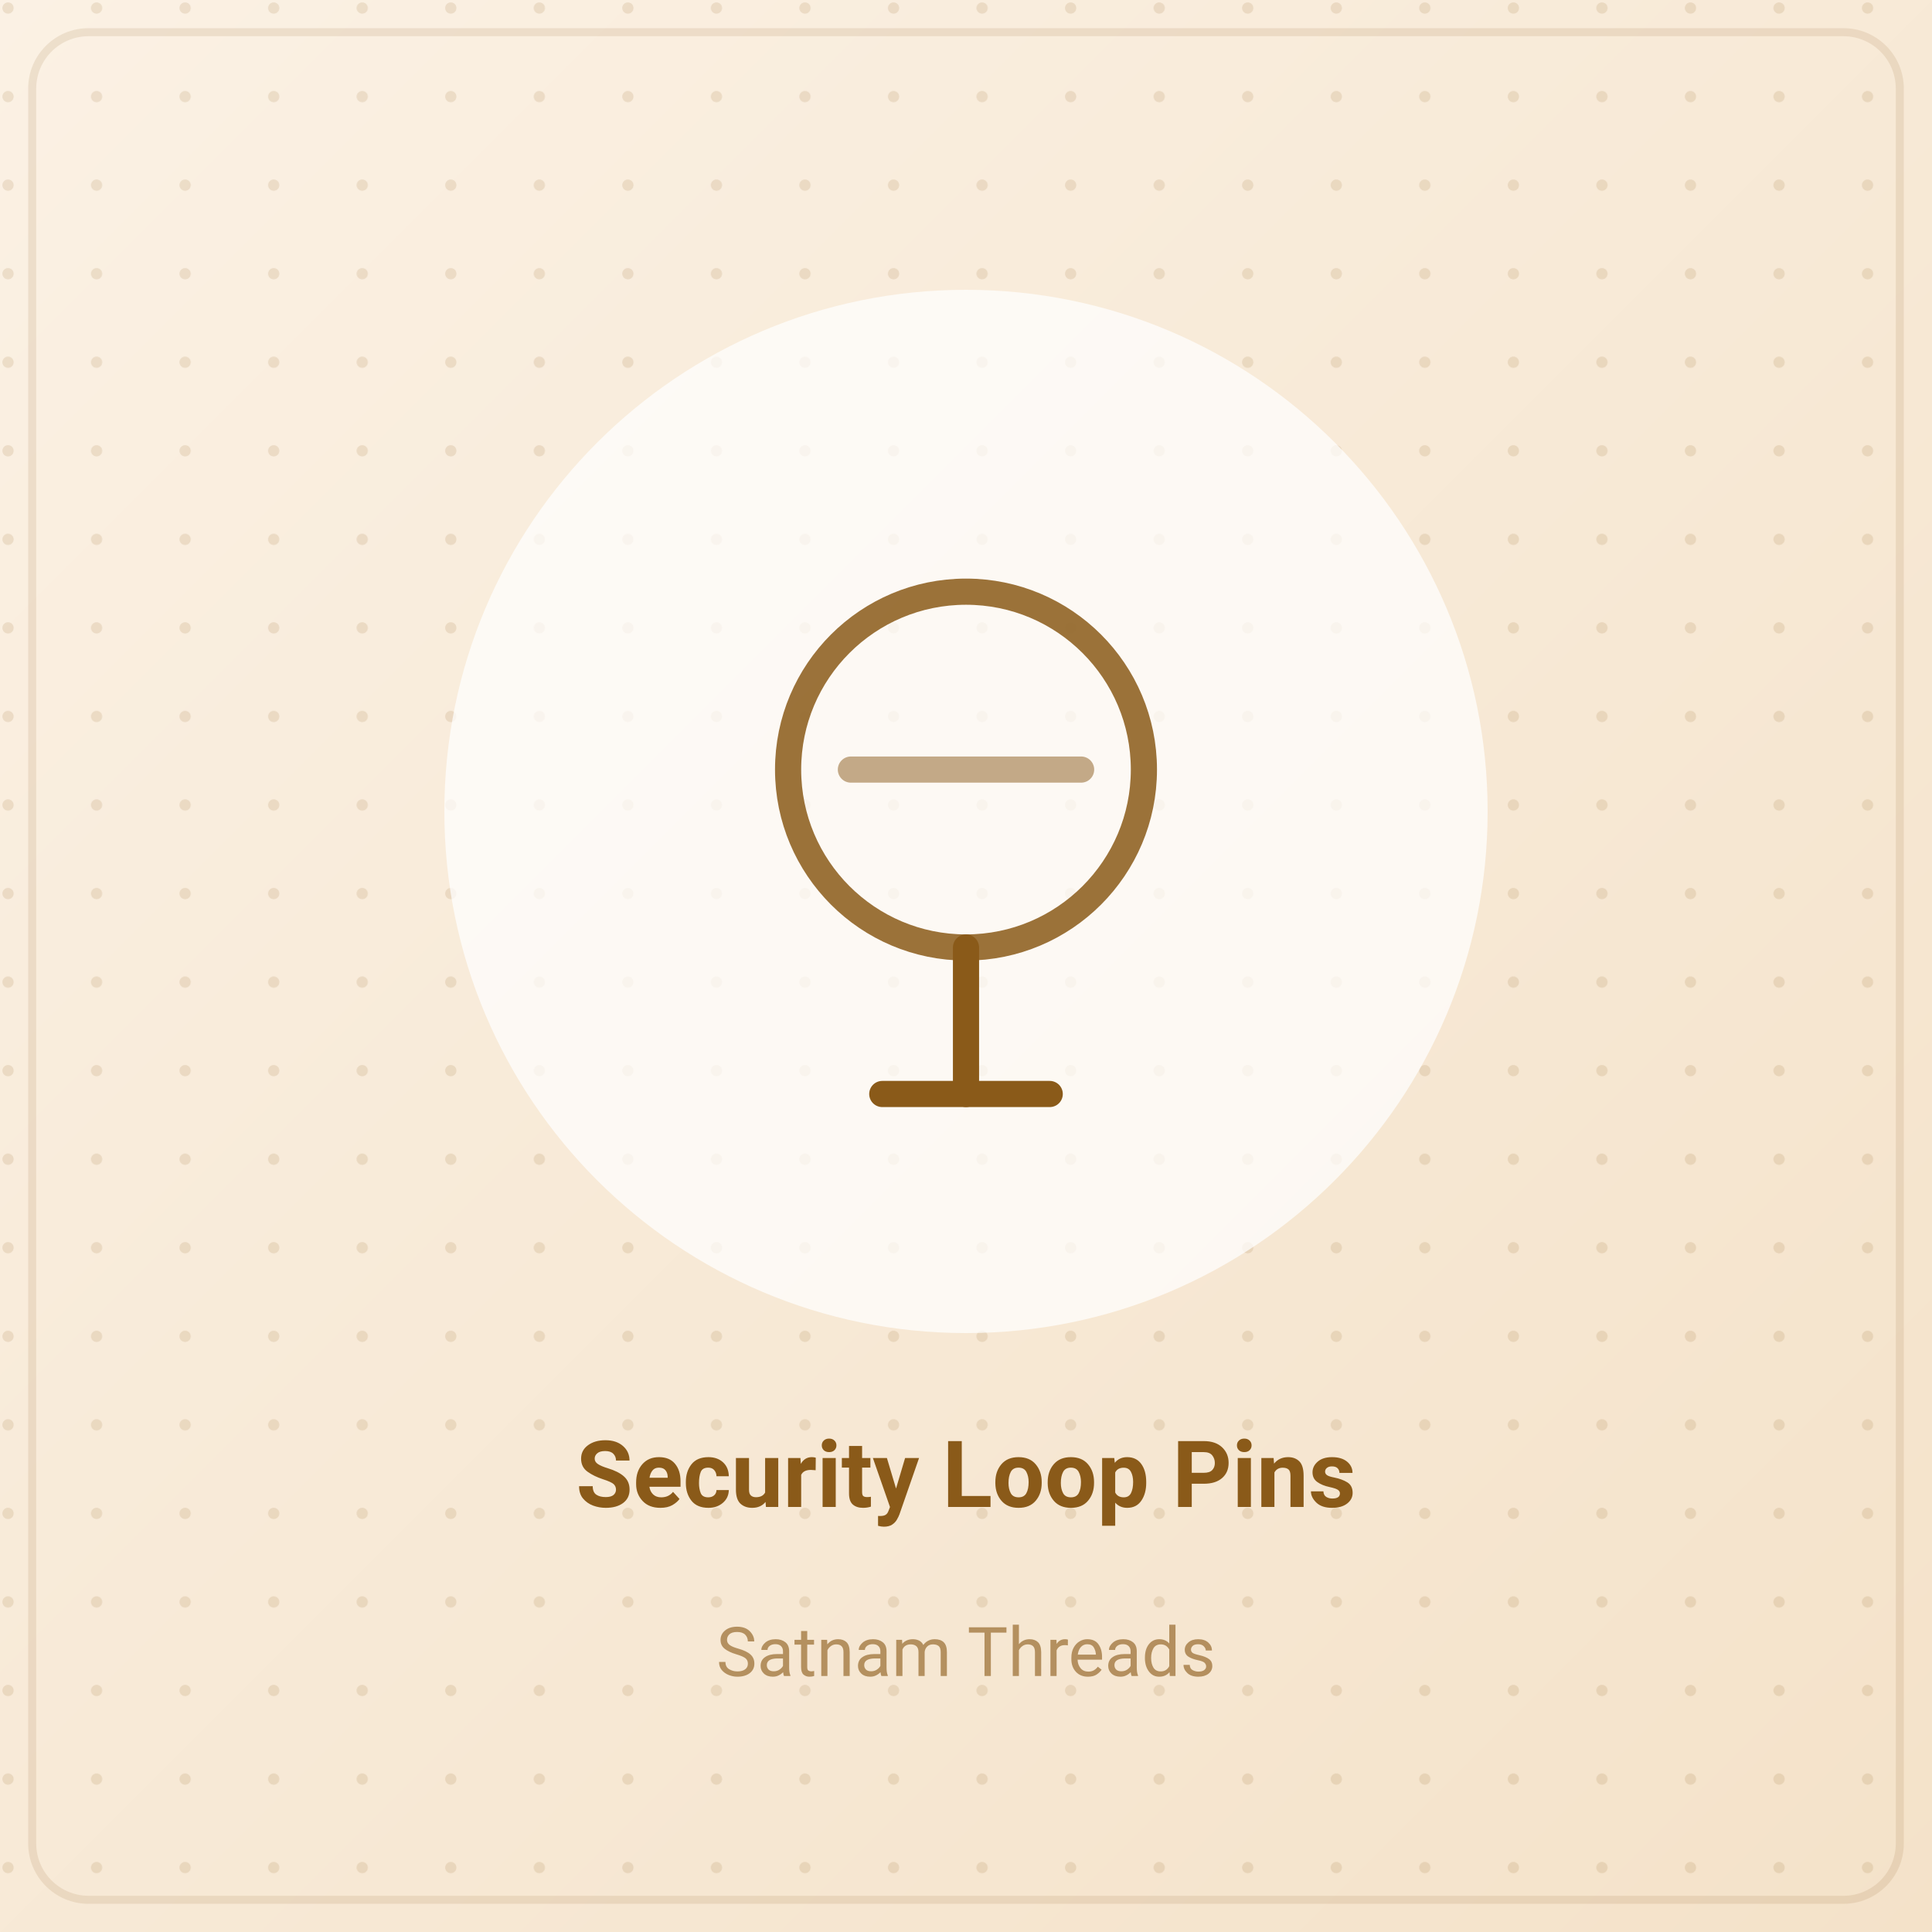
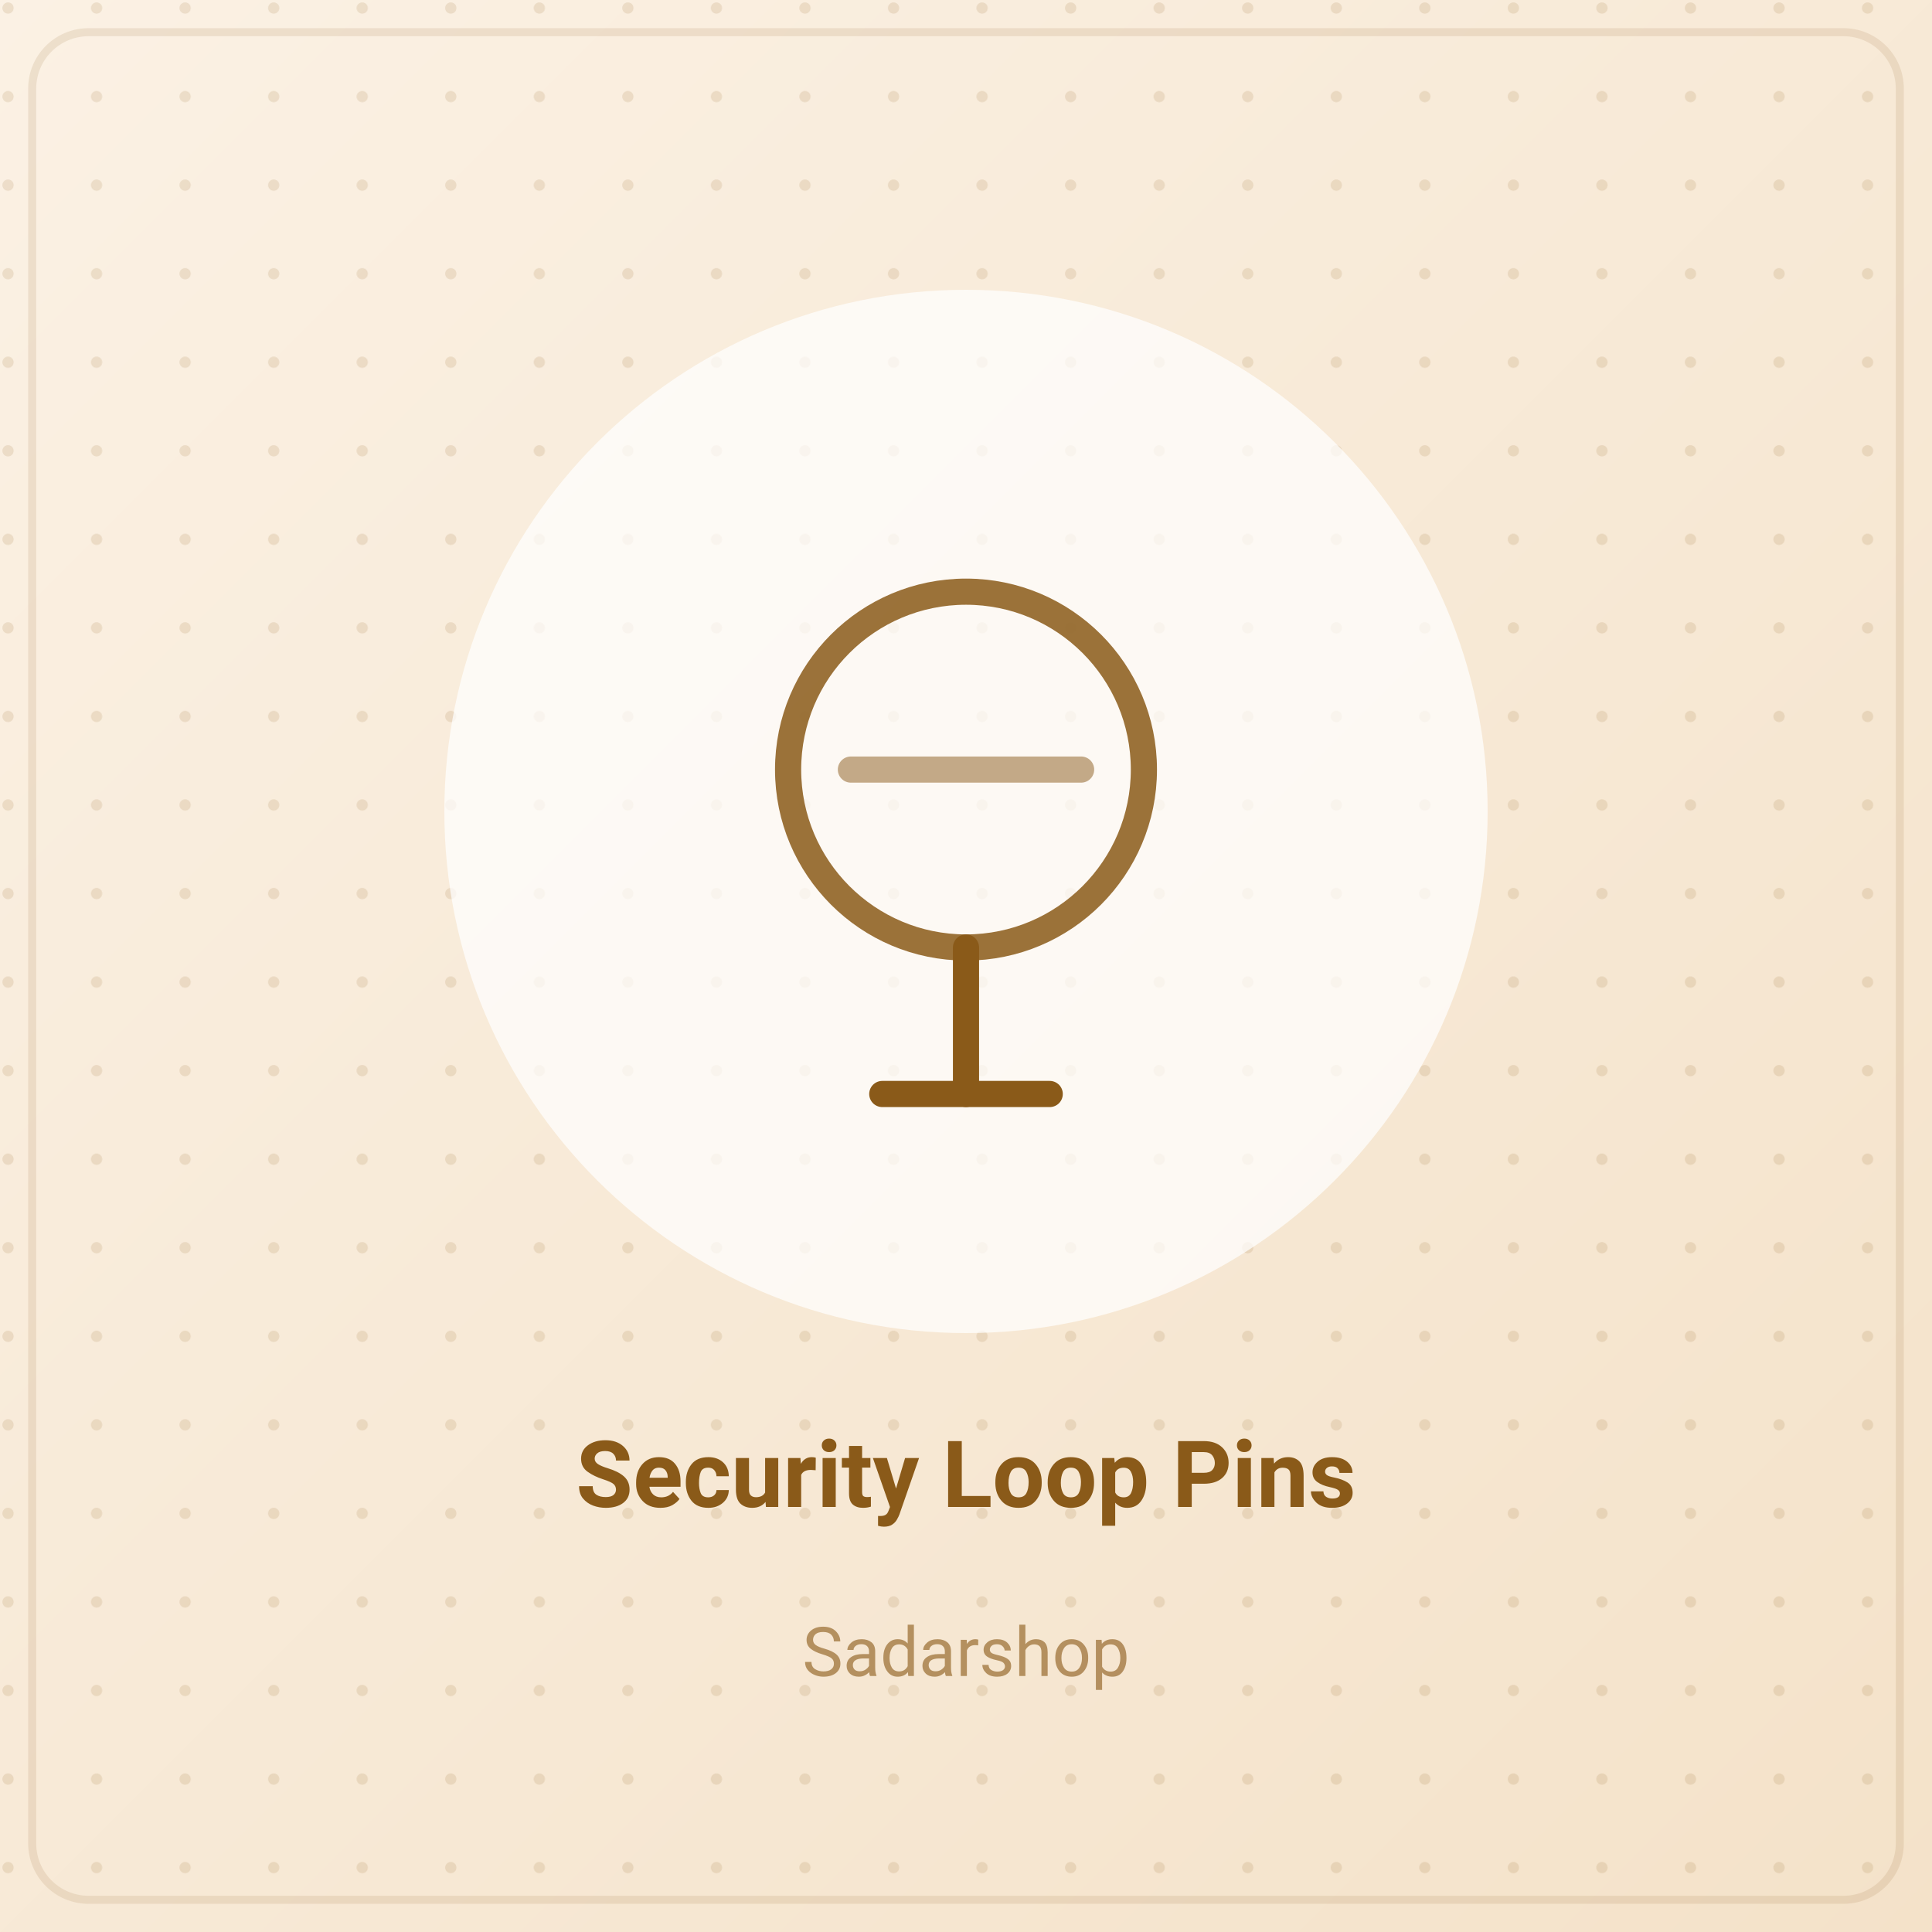
<svg xmlns="http://www.w3.org/2000/svg" viewBox="0 0 480 480" width="480" height="480" role="img" aria-label="Security Loop Pins">
  <defs>
    <linearGradient id="bg" x1="0" y1="0" x2="1" y2="1">
      <stop offset="0" stop-color="#FBF1E4" />
      <stop offset="1" stop-color="#F4E2C9" />
    </linearGradient>
    <pattern id="dots" width="22" height="22" patternUnits="userSpaceOnUse">
      <circle cx="2" cy="2" r="1.4" fill="#8A5A19" opacity=".13" />
    </pattern>
  </defs>
  <rect width="480" height="480" fill="url(#bg)" />
  <rect width="480" height="480" fill="url(#dots)" />
  <circle cx="240" cy="201.6" r="129.6" fill="#fff" opacity=".72" />
  <g transform="translate(110 71.6) scale(1.3)" color="#8A5A19">
    <g stroke="currentColor" stroke-width="5" fill="none" stroke-linecap="round">
      <path d="M100 58a34 34 0 100 68 34 34 0 100-68z" opacity=".85" />
      <path d="M100 126v28" />
      <path d="M84 154h32" />
      <path d="M78 92h44" opacity=".5" />
    </g>
  </g>
  <g font-family="ui-sans-serif,-apple-system,Segoe UI,Roboto,Helvetica,Arial,sans-serif" text-anchor="middle" fill="#8A5A19">
    <text x="240" y="374.4" font-size="23" font-weight="600">Security Loop Pins</text>
-     <text x="240" y="416.4" font-size="17" opacity=".62">Satnam Threads</text>
+     <text x="240" y="416.4" font-size="17" opacity=".62">Sadarshop</text>
  </g>
  <rect x="8" y="8" width="464" height="464" fill="none" stroke="#8A5A19" stroke-opacity=".12" stroke-width="2" rx="14" />
</svg>
